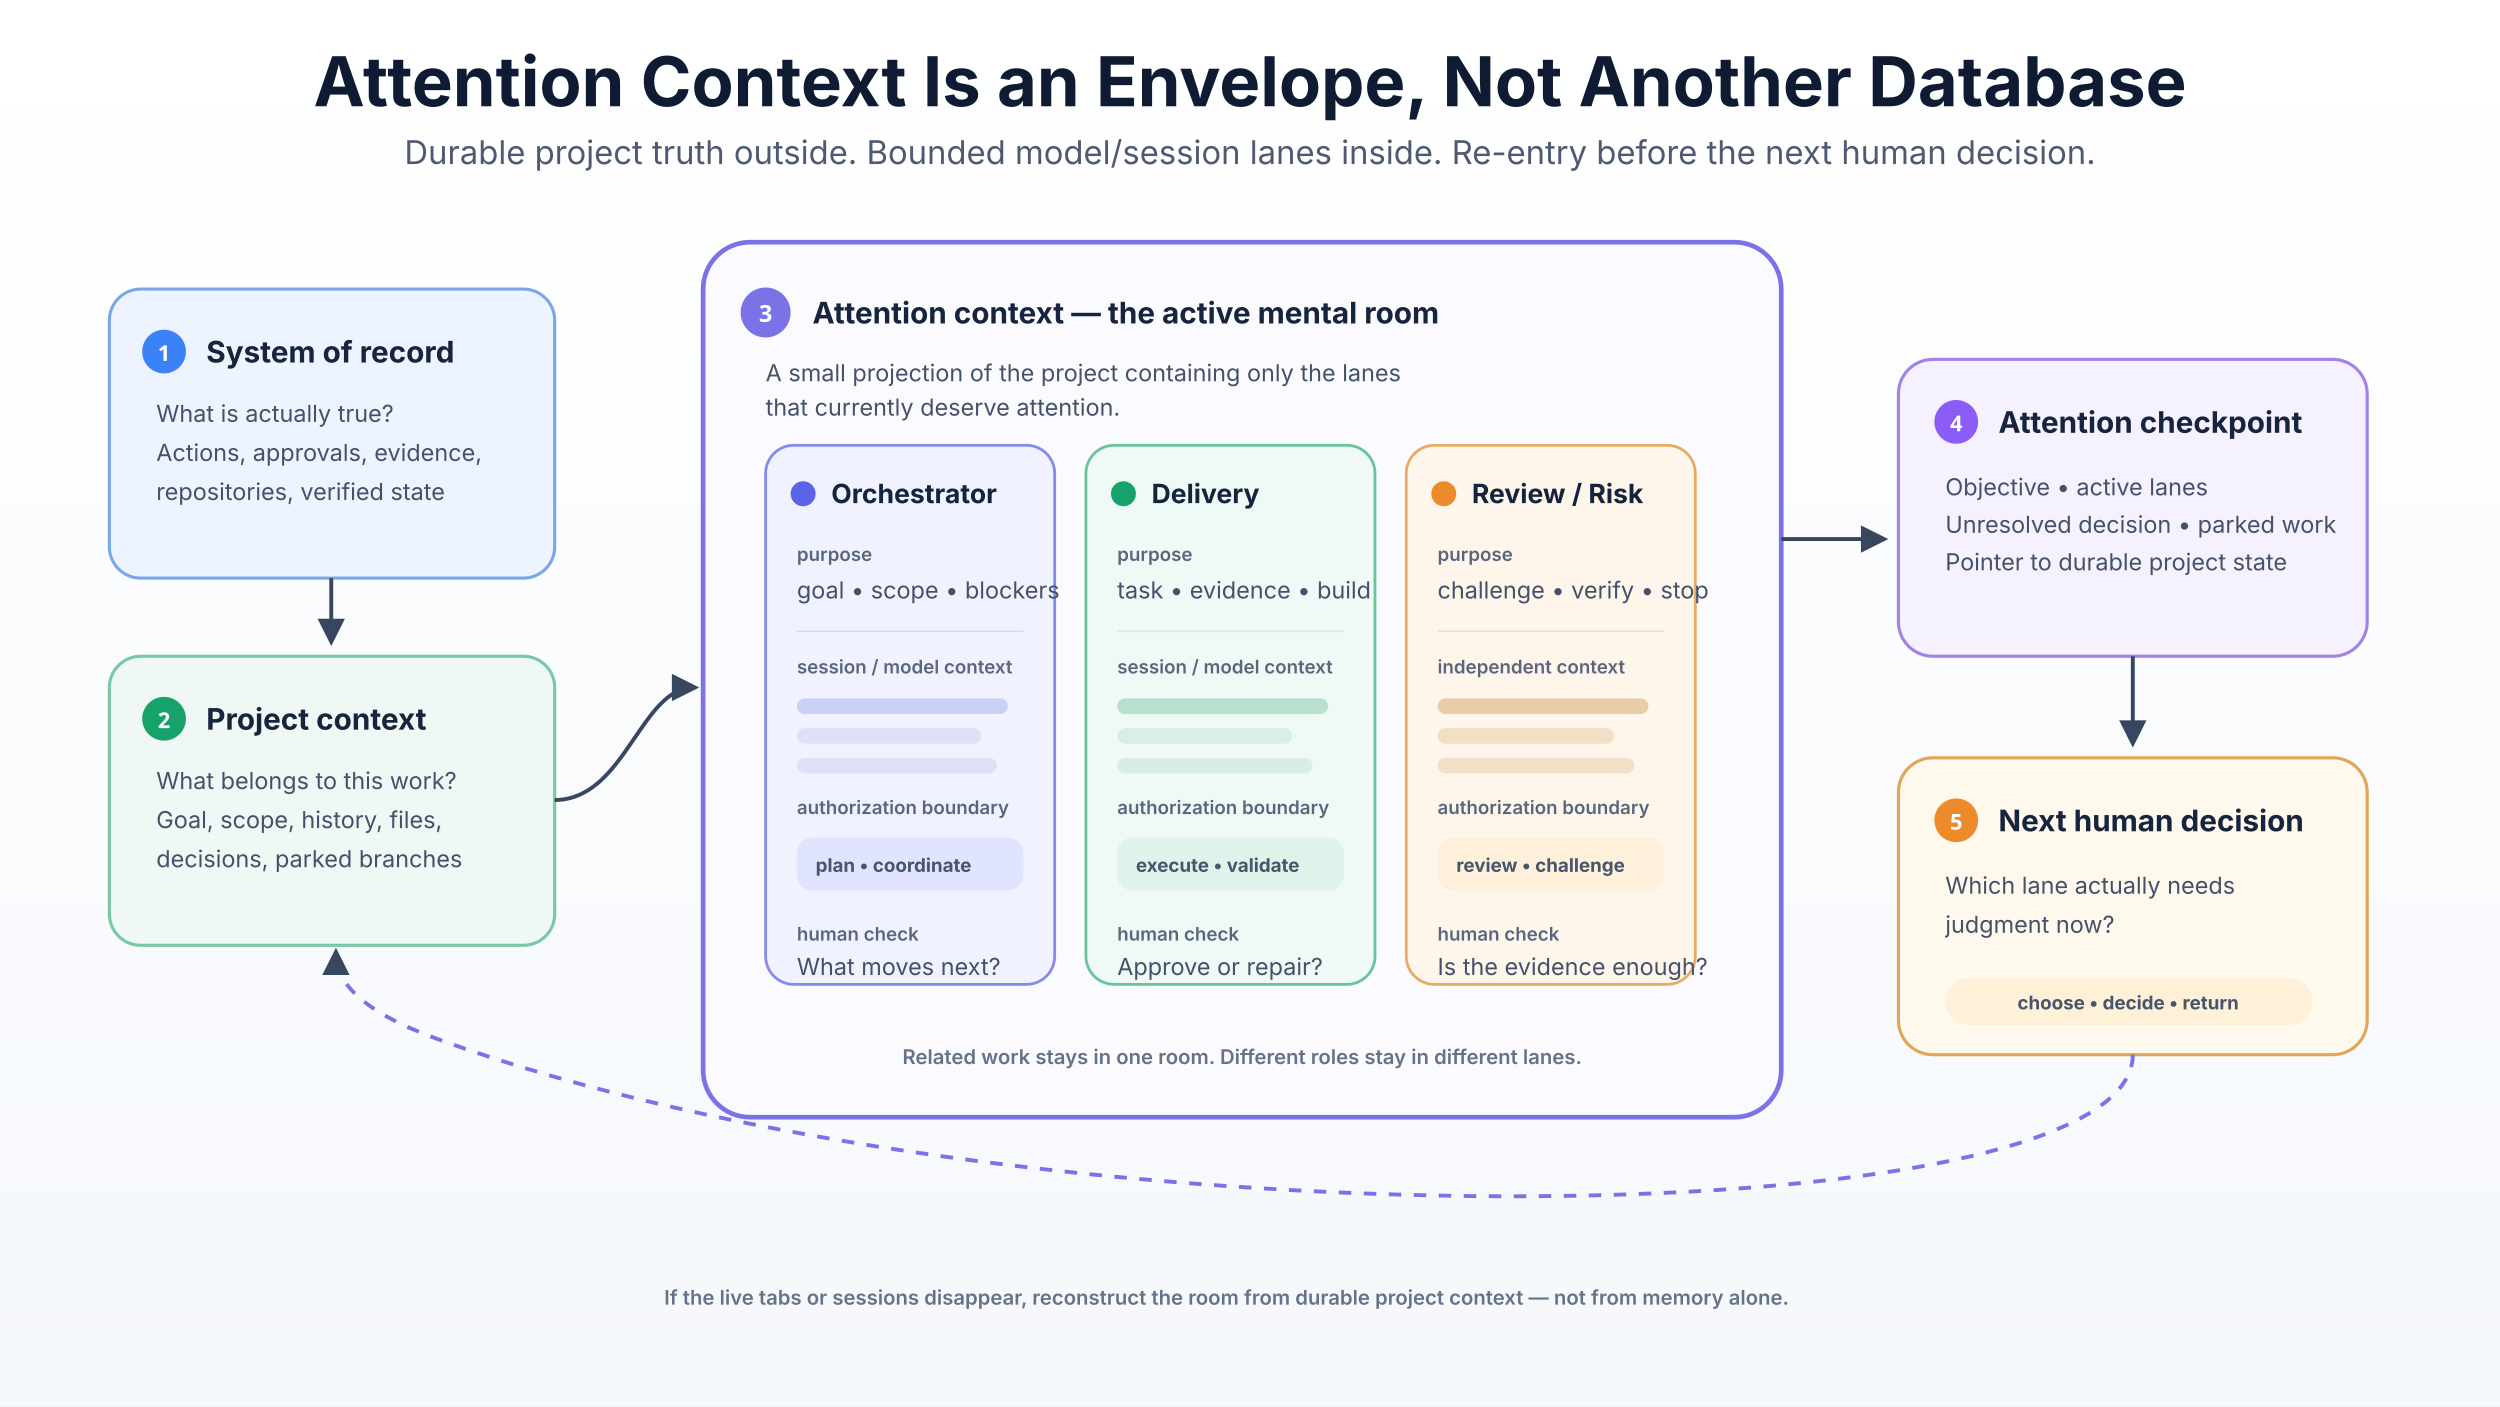
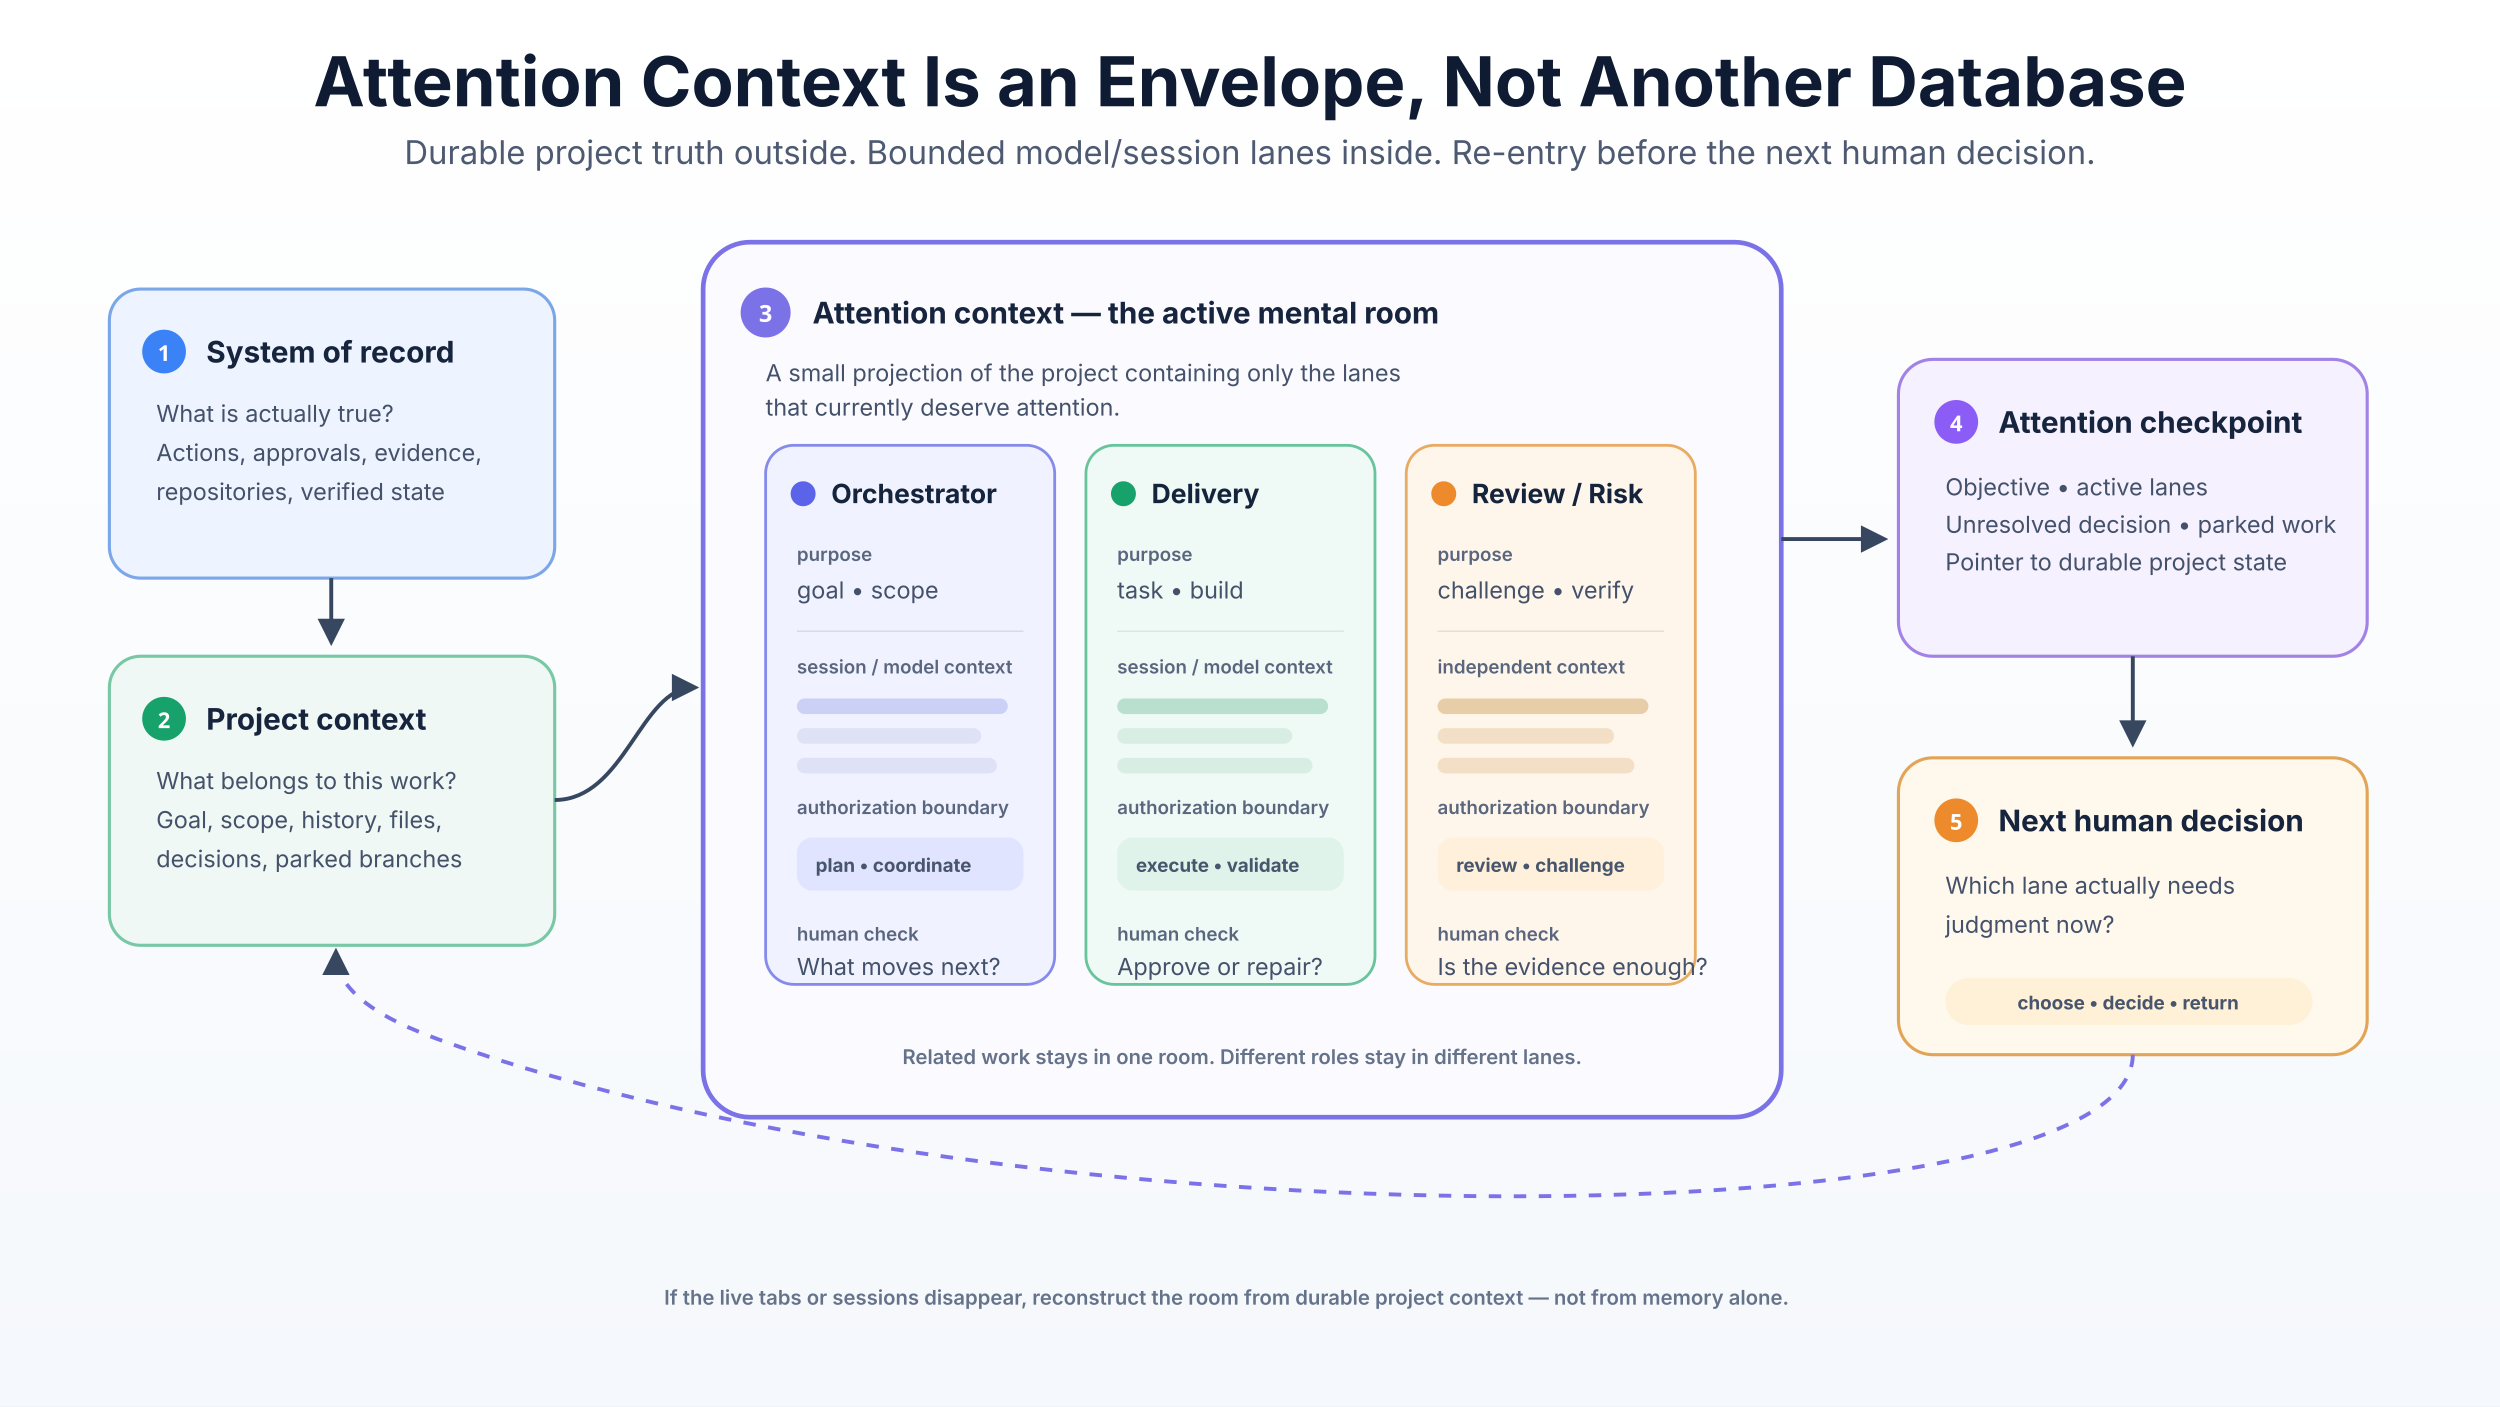
<svg xmlns="http://www.w3.org/2000/svg" width="1600" height="900" viewBox="0 0 1600 900" role="img" aria-labelledby="title desc">
  <defs>
    <linearGradient id="bg" x1="0" y1="0" x2="0" y2="1">
      <stop offset="0" stop-color="#ffffff" />
      <stop offset="1" stop-color="#f5f8fc" />
    </linearGradient>
    <marker id="arrow" viewBox="0 0 10 10" refX="8" refY="5" markerWidth="7" markerHeight="7" orient="auto">
      <path d="M0 0 L10 5 L0 10 Z" fill="#384760" />
    </marker>
    <style>
      .title{font:700 44px system-ui,-apple-system,BlinkMacSystemFont,"Segoe UI",sans-serif;fill:#0f1b33}.subtitle{font:400 21px system-ui,-apple-system,BlinkMacSystemFont,"Segoe UI",sans-serif;fill:#4d5a72}.boxTitle{font:700 19px system-ui,-apple-system,BlinkMacSystemFont,"Segoe UI",sans-serif;fill:#16243d}.body{font:400 15px system-ui,-apple-system,BlinkMacSystemFont,"Segoe UI",sans-serif;fill:#44516a}.small{font:600 13px system-ui,-apple-system,BlinkMacSystemFont,"Segoe UI",sans-serif;fill:#64728a}.laneTitle{font:700 17px system-ui,-apple-system,BlinkMacSystemFont,"Segoe UI",sans-serif;fill:#15243d}.mini{font:600 12px system-ui,-apple-system,BlinkMacSystemFont,"Segoe UI",sans-serif;fill:#59667e}.pill{font:700 12px system-ui,-apple-system,BlinkMacSystemFont,"Segoe UI",sans-serif;fill:#47556d}.flow{fill:none;stroke:#384760;stroke-width:2.5;marker-end:url(#arrow)}
    </style>
  </defs>
  <rect width="1600" height="900" fill="url(#bg)" />
  <text class="title" x="800" y="68" text-anchor="middle">Attention Context Is an Envelope, Not Another Database</text>
  <text class="subtitle" x="800" y="105" text-anchor="middle">Durable project truth outside. Bounded model/session lanes inside. Re-entry before the next human decision.</text>
  <rect x="70" y="185" width="285" height="185" rx="20" fill="#eef4ff" stroke="#7ba7e8" stroke-width="2" />
  <circle cx="105" cy="225" r="14" fill="#3b82f6" />
  <text x="105" y="231" text-anchor="middle" font-family="system-ui,sans-serif" font-size="14" font-weight="700" fill="#fff">1</text>
  <text class="boxTitle" x="132" y="232">System of record</text>
  <text class="body" x="100" y="270">
    <tspan x="100">What is actually true?</tspan>
    <tspan x="100" dy="25">Actions, approvals, evidence,</tspan>
    <tspan x="100" dy="25">repositories, verified state</tspan>
  </text>
  <rect x="70" y="420" width="285" height="185" rx="20" fill="#eff8f4" stroke="#79c8a5" stroke-width="2" />
  <circle cx="105" cy="460" r="14" fill="#18a26b" />
  <text x="105" y="466" text-anchor="middle" font-family="system-ui,sans-serif" font-size="14" font-weight="700" fill="#fff">2</text>
  <text class="boxTitle" x="132" y="467">Project context</text>
  <text class="body" x="100" y="505">
    <tspan x="100">What belongs to this work?</tspan>
    <tspan x="100" dy="25">Goal, scope, history, files,</tspan>
    <tspan x="100" dy="25">decisions, parked branches</tspan>
  </text>
  <path class="flow" d="M212 370 V410" />
  <rect x="450" y="155" width="690" height="560" rx="30" fill="#fbfbff" stroke="#7c72e8" stroke-width="3" />
  <circle cx="490" cy="200" r="16" fill="#7c72e8" />
  <text x="490" y="206" text-anchor="middle" font-family="system-ui,sans-serif" font-size="15" font-weight="700" fill="#fff">3</text>
  <text class="boxTitle" x="520" y="207">Attention context — the active mental room</text>
  <text class="body" x="490" y="244">
    <tspan x="490">A small projection of the project containing only the lanes</tspan>
    <tspan x="490" dy="22">that currently deserve attention.</tspan>
  </text>
  <g transform="translate(490 285)">
    <rect x="0" y="0" width="185" height="345" rx="18" fill="#f0f2ff" stroke="#858bea" stroke-width="1.8" />
    <circle cx="24" cy="31" r="8" fill="#5b64e8" />
    <text class="laneTitle" x="42" y="37">Orchestrator</text>
    <text class="mini" x="20" y="74">purpose</text>
-     <text class="body" x="20" y="98">goal • scope • blockers</text>
+     <text class="body" x="20" y="98">goal • scope</text>
    <line x1="20" y1="119" x2="165" y2="119" stroke="#d6dbeb" />
    <text class="mini" x="20" y="146">session / model context</text>
    <rect x="20" y="162" width="135" height="10" rx="5" fill="#cbd1f6" />
    <rect x="20" y="181" width="118" height="10" rx="5" fill="#dfe2f7" />
    <rect x="20" y="200" width="128" height="10" rx="5" fill="#dfe2f7" />
    <text class="mini" x="20" y="236">authorization boundary</text>
    <rect x="20" y="251" width="145" height="34" rx="10" fill="#e0e4ff" />
    <text class="pill" x="32" y="273">plan • coordinate</text>
    <text class="mini" x="20" y="317">human check</text>
    <text class="body" x="20" y="339">What moves next?</text>
    <rect x="205" y="0" width="185" height="345" rx="18" fill="#eff9f5" stroke="#68c49b" stroke-width="1.8" />
    <circle cx="229" cy="31" r="8" fill="#18a26b" />
    <text class="laneTitle" x="247" y="37">Delivery</text>
    <text class="mini" x="225" y="74">purpose</text>
-     <text class="body" x="225" y="98">task • evidence • build</text>
+     <text class="body" x="225" y="98">task • build</text>
    <line x1="225" y1="119" x2="370" y2="119" stroke="#d6e9e1" />
    <text class="mini" x="225" y="146">session / model context</text>
    <rect x="225" y="162" width="135" height="10" rx="5" fill="#b9dfcf" />
    <rect x="225" y="181" width="112" height="10" rx="5" fill="#d8eee5" />
    <rect x="225" y="200" width="125" height="10" rx="5" fill="#d8eee5" />
    <text class="mini" x="225" y="236">authorization boundary</text>
    <rect x="225" y="251" width="145" height="34" rx="10" fill="#dff3eb" />
    <text class="pill" x="237" y="273">execute • validate</text>
    <text class="mini" x="225" y="317">human check</text>
    <text class="body" x="225" y="339">Approve or repair?</text>
    <rect x="410" y="0" width="185" height="345" rx="18" fill="#fff6eb" stroke="#e8ab63" stroke-width="1.8" />
    <circle cx="434" cy="31" r="8" fill="#ed8b2c" />
    <text class="laneTitle" x="452" y="37">Review / Risk</text>
    <text class="mini" x="430" y="74">purpose</text>
-     <text class="body" x="430" y="98">challenge • verify • stop</text>
+     <text class="body" x="430" y="98">challenge • verify</text>
    <line x1="430" y1="119" x2="575" y2="119" stroke="#eadfce" />
    <text class="mini" x="430" y="146">independent context</text>
    <rect x="430" y="162" width="135" height="10" rx="5" fill="#e8cda9" />
    <rect x="430" y="181" width="113" height="10" rx="5" fill="#f2dfc5" />
    <rect x="430" y="200" width="126" height="10" rx="5" fill="#f2dfc5" />
    <text class="mini" x="430" y="236">authorization boundary</text>
    <rect x="430" y="251" width="145" height="34" rx="10" fill="#fff0db" />
    <text class="pill" x="442" y="273">review • challenge</text>
    <text class="mini" x="430" y="317">human check</text>
    <text class="body" x="430" y="339">Is the evidence enough?</text>
  </g>
  <text class="small" x="795" y="681" text-anchor="middle">Related work stays in one room. Different roles stay in different lanes.</text>
  <path class="flow" d="M355 512 C400 512 410 440 444 440" />
  <rect x="1215" y="230" width="300" height="190" rx="22" fill="#f5f1ff" stroke="#a282e6" stroke-width="2" />
  <circle cx="1252" cy="270" r="14" fill="#8b5cf6" />
  <text x="1252" y="276" text-anchor="middle" font-family="system-ui,sans-serif" font-size="14" font-weight="700" fill="#fff">4</text>
  <text class="boxTitle" x="1279" y="277">Attention checkpoint</text>
  <text class="body" x="1245" y="317">
    <tspan x="1245">Objective • active lanes</tspan>
    <tspan x="1245" dy="24">Unresolved decision • parked work</tspan>
    <tspan x="1245" dy="24">Pointer to durable project state</tspan>
  </text>
  <rect x="1215" y="485" width="300" height="190" rx="22" fill="#fff8ed" stroke="#e2a557" stroke-width="2" />
  <circle cx="1252" cy="525" r="14" fill="#ed8b2c" />
  <text x="1252" y="531" text-anchor="middle" font-family="system-ui,sans-serif" font-size="14" font-weight="700" fill="#fff">5</text>
  <text class="boxTitle" x="1279" y="532">Next human decision</text>
  <text class="body" x="1245" y="572">
    <tspan x="1245">Which lane actually needs</tspan>
    <tspan x="1245" dy="25">judgment now?</tspan>
  </text>
  <rect x="1245" y="626" width="235" height="30" rx="15" fill="#fff0d8" />
  <text class="pill" x="1362" y="646" text-anchor="middle">choose • decide • return</text>
  <path class="flow" d="M1140 345 H1205" />
  <path class="flow" d="M1365 420 V475" />
  <path d="M1365 675 C1365 795 650 800 280 665 C225 645 215 625 215 610" fill="none" stroke="#7c72e8" stroke-width="2.5" stroke-dasharray="8 8" marker-end="url(#arrow)" />
  <text class="small" x="785" y="835" text-anchor="middle">If the live tabs or sessions disappear, reconstruct the room from durable project context — not from memory alone.</text>
</svg>
